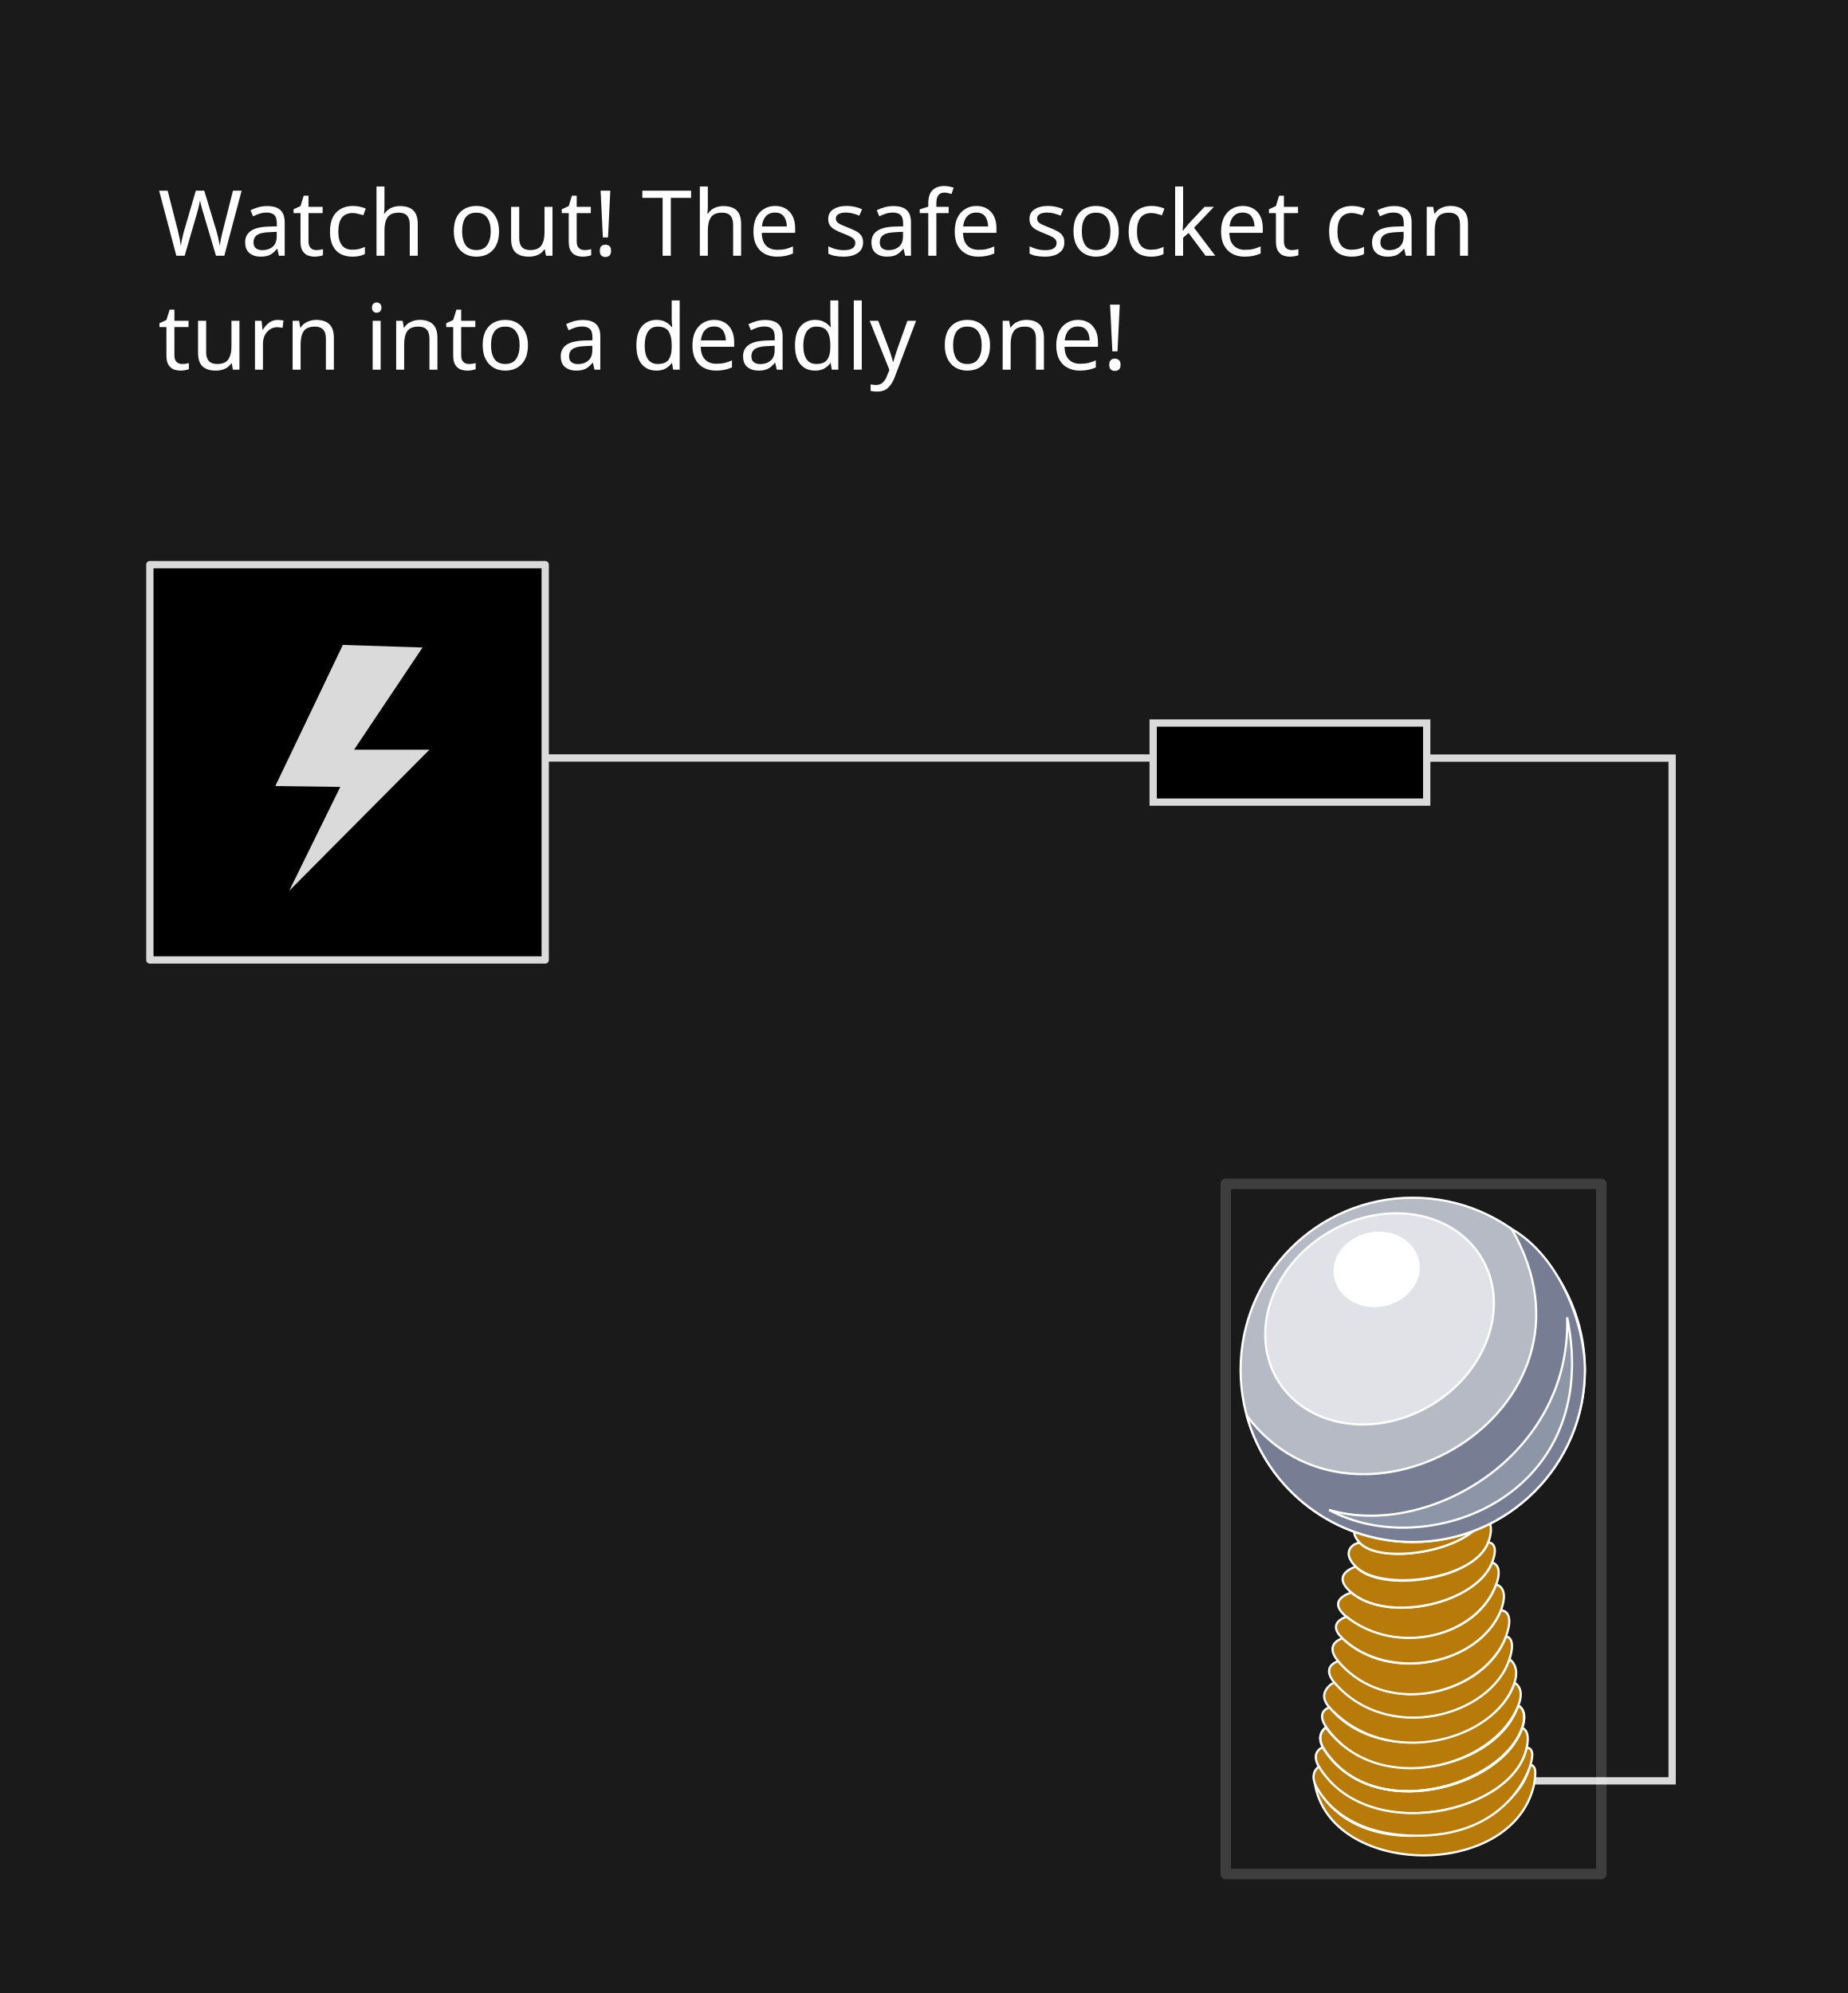
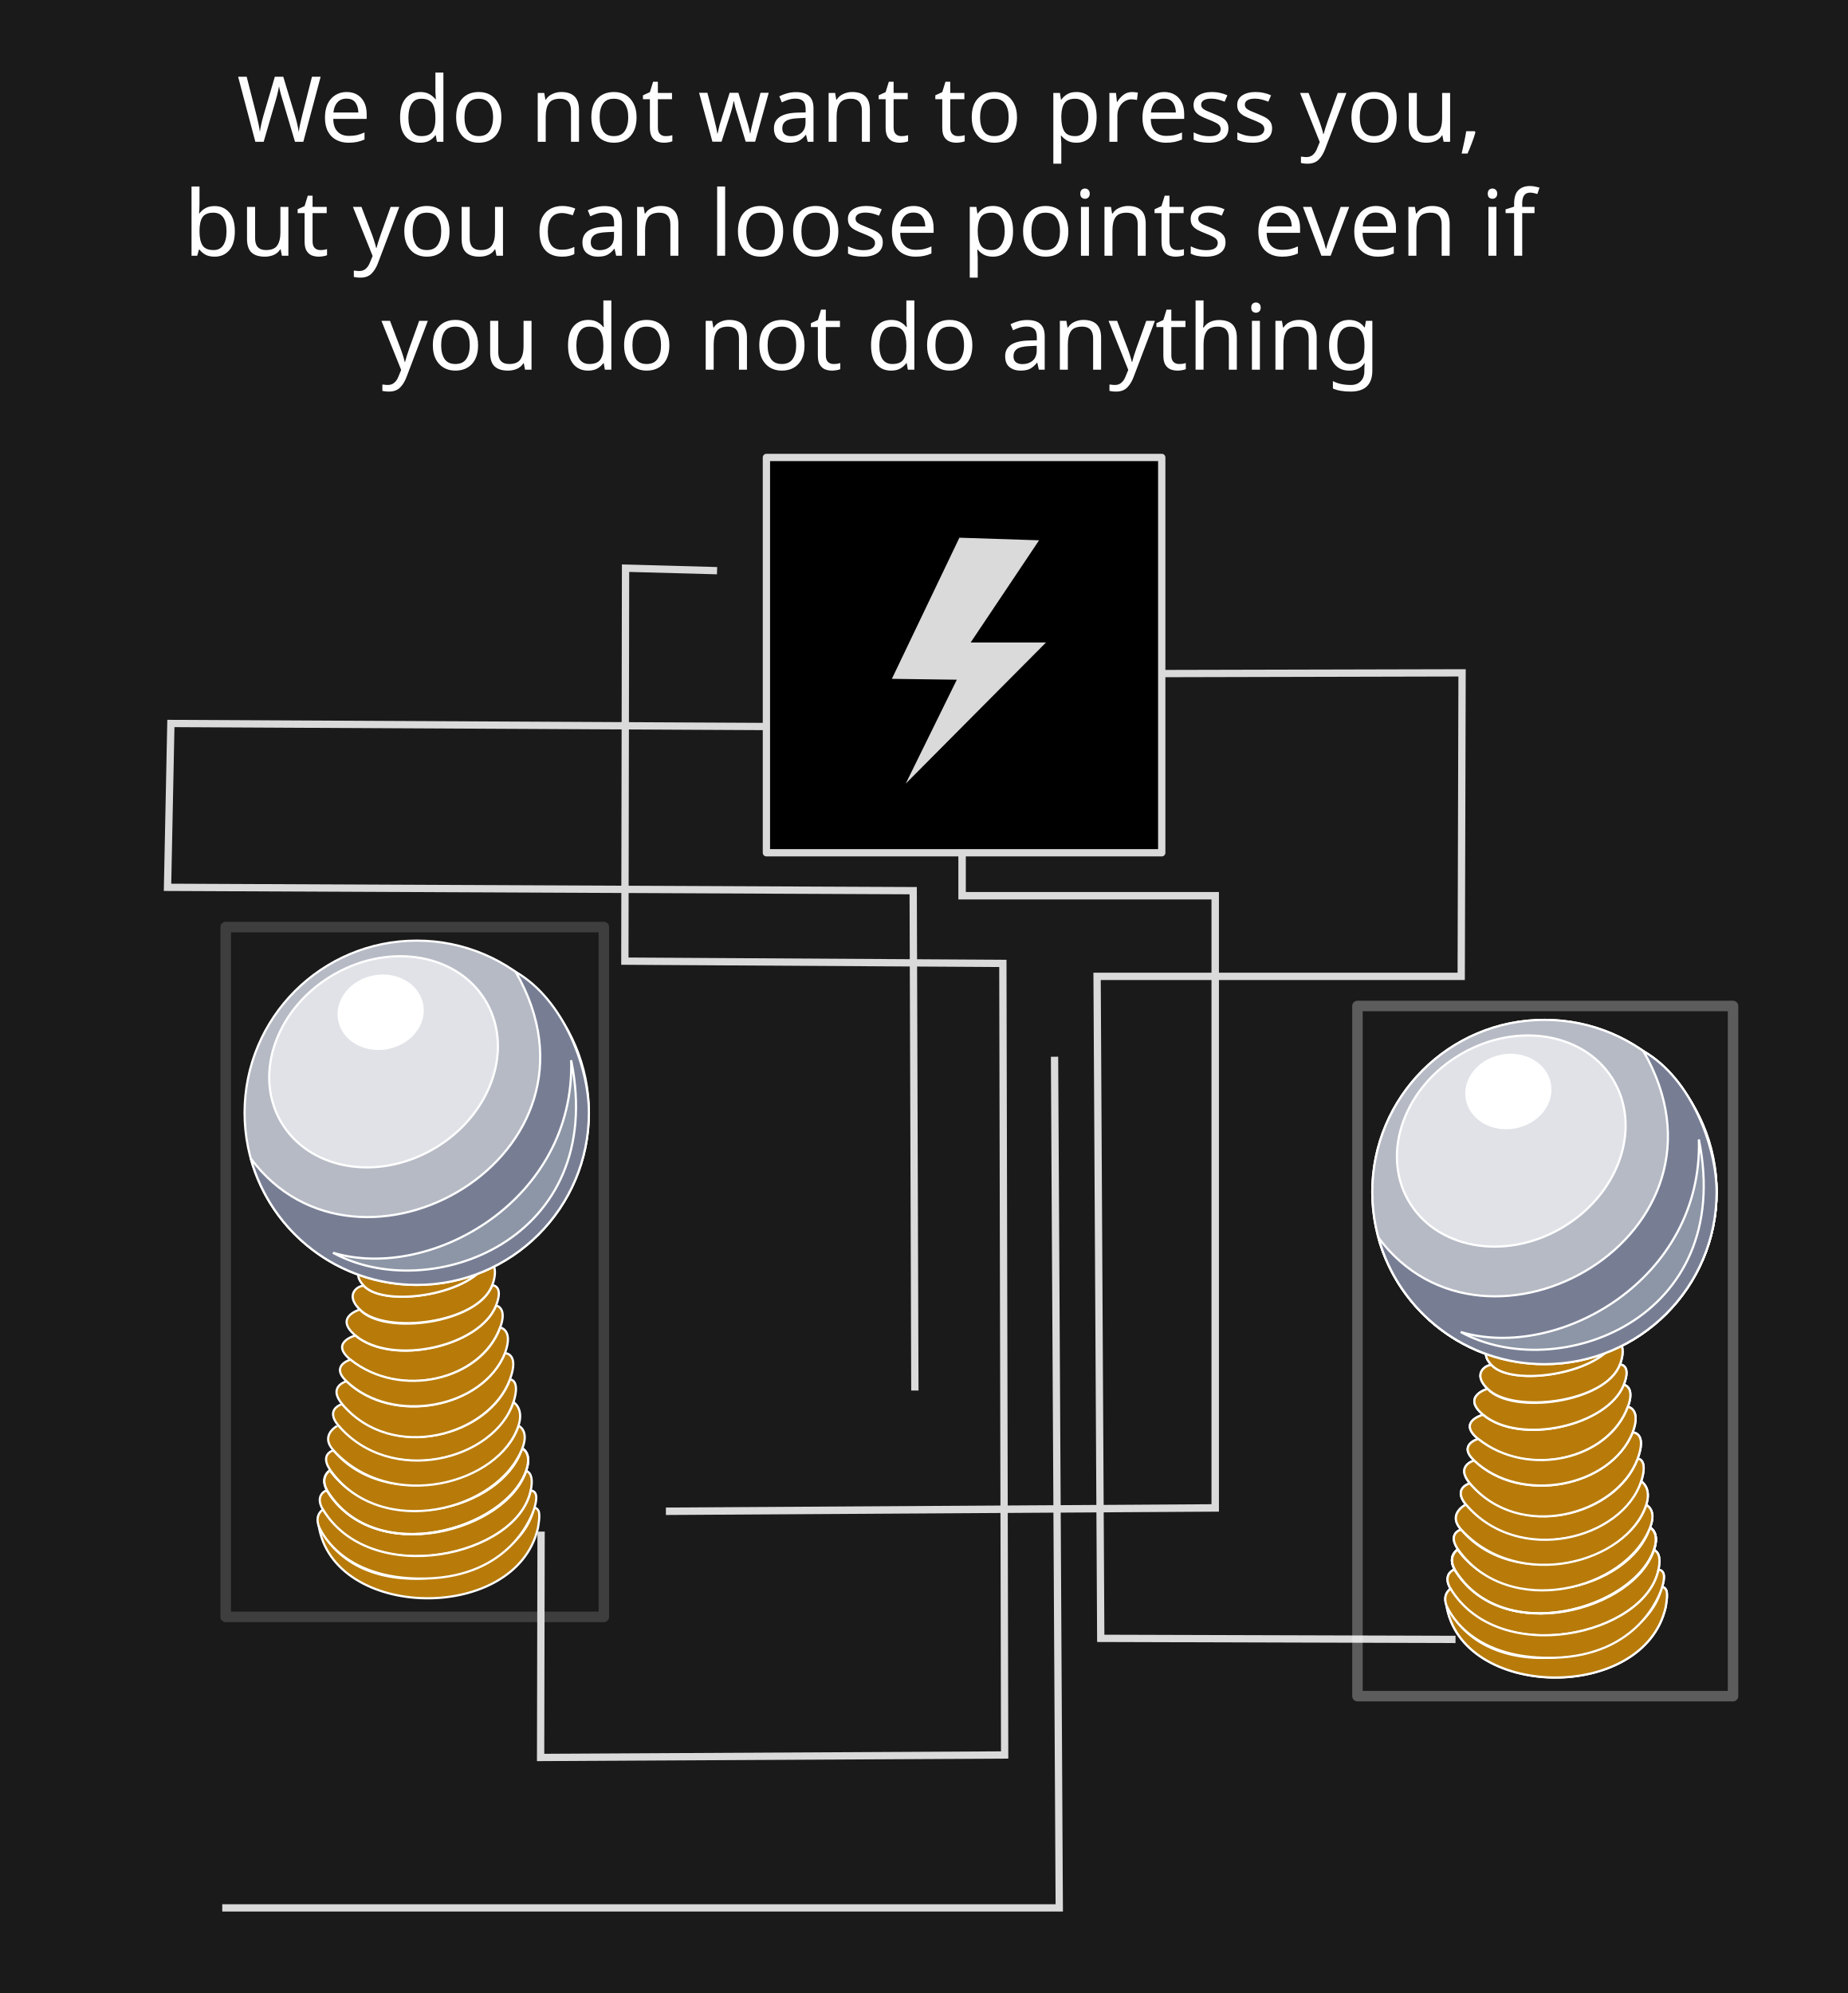
<svg xmlns="http://www.w3.org/2000/svg" width="253.385" height="273.296" viewBox="0 0 253.385 273.296" id="svg2" version="1.1">
  <defs id="defs4">
    <pattern y="0" x="0" height="6" width="6" patternUnits="userSpaceOnUse" id="EMFhbasepattern" />
  </defs>
  <g id="background">
    <rect style="color:#000000;clip-rule:nonzero;display:inline;overflow:visible;visibility:visible;opacity:1;isolation:auto;mix-blend-mode:normal;color-interpolation:sRGB;color-interpolation-filters:linearRGB;solid-color:#000000;solid-opacity:1;fill:#1a1a1a;fill-opacity:1;fill-rule:nonzero;stroke:none;stroke-width:1.459px;stroke-linecap:butt;stroke-linejoin:miter;stroke-miterlimit:4;stroke-dasharray:none;stroke-dashoffset:0;stroke-opacity:1;color-rendering:auto;image-rendering:auto;shape-rendering:auto;text-rendering:auto;enable-background:accumulate" id="rect4145" width="253.764" height="273.719" x="-0.009" y="-0.078" />
  </g>
-   <g id="powerlines" powerlines="" transform="translate(0,2)">
-     <path style="fill:none;fill-rule:evenodd;stroke:#dadada;stroke-width:1;stroke-linecap:butt;stroke-linejoin:miter;stroke-miterlimit:4;stroke-dasharray:none;stroke-opacity:1" d="M 191.101,101.958 L 229.285,101.958 L 229.285,242.205 L 206.312,242.205" id="path3380-1" />
-     <path style="fill:none;fill-rule:evenodd;stroke:#dadada;stroke-width:1px;stroke-linecap:butt;stroke-linejoin:miter;stroke-opacity:1" d="M 70.1,101.94 L 161.069,101.94" id="path4193" />
+   <g id="powerlines" powerlines="" transform="translate(0,2)" style="display:inline">
+     <path id="path4318" d="m 131.924,104.549 0,16.279 34.707,0 0,83.95 -75.323,0.459" style="fill:none;fill-rule:evenodd;stroke:#dadada;stroke-width:1.022px;stroke-linecap:butt;stroke-linejoin:miter;stroke-opacity:1" />
+     <path style="fill:none;fill-rule:evenodd;stroke:#dadada;stroke-width:1px;stroke-linecap:butt;stroke-linejoin:miter;stroke-opacity:1" d="m 125.447,188.682 -0.229,-68.546 -102.246,-0.459 0.459,-22.467 89.408,0.459" id="path4274" />
+     <path style="fill:none;fill-rule:evenodd;stroke:#dadada;stroke-width:1px;stroke-linecap:butt;stroke-linejoin:miter;stroke-opacity:1" d="m 30.476,259.625 114.771,0 -0.648,-116.716" id="path4276" />
+     <path style="fill:none;fill-rule:evenodd;stroke:#dadada;stroke-width:1px;stroke-linecap:butt;stroke-linejoin:miter;stroke-opacity:1" d="m 199.582,222.81 -48.645,-0.146 -0.503,-90.779 49.929,0 0.119,-41.618 -50.047,0.119" id="path4278" />
  </g>
  <g transform="translate(114.5869,48.403)" id="generators">
-     <rect style="opacity:1;fill:#000000;fill-opacity:1;stroke:#dadada;stroke-width:1;stroke-linejoin:round;stroke-miterlimit:4;stroke-dasharray:none;stroke-dashoffset:0;stroke-opacity:1" id="rect4188" width="54.208" height="54.208" x="-94.037" y="29.026" />
+     <rect y="14.326" x="-9.495" height="54.208" width="54.208" id="rect4209" style="opacity:1;fill:#000000;fill-opacity:1;stroke:#dadada;stroke-width:1;stroke-linejoin:round;stroke-miterlimit:4;stroke-dasharray:none;stroke-dashoffset:0;stroke-opacity:1" />
  </g>
-   <g transform="translate(-85.73159,24.27616)" id="switches">
-     <path id="path4148-3" d="M 281.365,74.871 L 281.365,85.719 C 243.857,85.719 281.365,85.719 243.857,85.719 L 243.857,74.871 Z" style="fill:#000000;fill-opacity:1;fill-rule:evenodd;stroke:#dadada;stroke-width:1;stroke-linecap:butt;stroke-linejoin:miter;stroke-miterlimit:4;stroke-dasharray:none;stroke-opacity:1" />
-   </g>
-   <g id="decorations">
-     <g id="g4222" transform="matrix(0.4539065,0,0,0.4539065,70.6501,101.7164)" style="stroke:#ffffff;stroke-width:0.661;stroke-miterlimit:4;stroke-dasharray:none;stroke-opacity:1">
-       <path style="fill:#b87b0a;fill-opacity:1;fill-rule:evenodd;stroke:#ffffff;stroke-width:0.661;stroke-linecap:butt;stroke-linejoin:miter;stroke-miterlimit:4;stroke-dasharray:none;stroke-opacity:1" d="M 241.495,314.36 C 254.132,341.538 302.032,330.68 306.498,309.238 C 306.498,309.238 307.175,308.73 307.874,309.936 C 308.593,311.164 307.704,315.355 307.704,315.355 C 300.931,344.078 245.813,343.147 241.495,314.36 Z" id="path4160" />
-       <path style="fill:#b87b0a;fill-opacity:1;fill-rule:evenodd;stroke:#ffffff;stroke-width:0.661;stroke-linecap:butt;stroke-linejoin:miter;stroke-miterlimit:4;stroke-dasharray:none;stroke-opacity:1" d="M 305.566,303.904 C 306.18,300.877 305.969,298.634 304.169,297.893 C 298.56,315.948 258.407,327.356 243.929,303.777 C 241.771,304.73 241.114,306.825 242.765,309.619 C 257.116,333.791 301.566,323.546 305.566,303.904 Z" id="path4162" />
-       <path style="fill:#b87b0a;fill-opacity:1;fill-rule:evenodd;stroke:#ffffff;stroke-width:0.661;stroke-miterlimit:4;stroke-dasharray:none;stroke-opacity:1" d="M 243.993,303.819 C 258.407,327.356 297.989,315.757 304.212,297.829 C 306.074,292.432 302.963,291.119 302.963,291.119 C 296.846,310 260.355,318.742 244.903,297.766 C 244.903,297.766 241.771,299.734 243.972,303.714 Z" id="path4164" />
-       <path style="fill:none;stroke:#ffffff;stroke-width:0.661;stroke-linecap:butt;stroke-linejoin:miter;stroke-miterlimit:4;stroke-dasharray:none;stroke-opacity:1" d="M 243.993,303.819 C 258.407,327.356 297.989,315.757 304.212,297.829 C 306.074,292.432 302.963,291.119 302.963,291.119 C 296.846,310 260.355,318.742 244.903,297.766 C 244.903,297.766 241.771,299.734 243.972,303.714" id="path4166-9" />
-       <path style="fill:#b87b0a;fill-opacity:1;fill-rule:evenodd;stroke:#ffffff;stroke-width:0.661;stroke-linecap:butt;stroke-linejoin:miter;stroke-miterlimit:4;stroke-dasharray:none;stroke-opacity:1" d="M 253.92,249.21 C 261.604,256.872 289.691,253.422 293.946,241.865 C 296.338,235.346 292.655,234.16 292.655,234.16 C 288.612,244.532 261.752,248.765 255.254,242.14 C 254.534,241.505 248.713,244.003 253.92,249.21 Z" id="path4168" />
-       <path style="fill:#b87b0a;fill-opacity:1;fill-rule:evenodd;stroke:#ffffff;stroke-width:0.661;stroke-linecap:butt;stroke-linejoin:miter;stroke-miterlimit:4;stroke-dasharray:none;stroke-opacity:1" d="M 245.983,291.733 C 261.709,310.529 296.401,301.745 301.862,284.283 C 301.862,284.283 305.143,285.658 303.069,291.035 C 295.66,310.211 260.376,318.911 245.199,297.977 C 241.495,292.855 245.983,291.733 245.983,291.733 Z" id="path4170" />
-       <path style="fill:#b87b0a;fill-opacity:1;fill-rule:evenodd;stroke:#ffffff;stroke-width:0.661;stroke-linecap:butt;stroke-linejoin:miter;stroke-miterlimit:4;stroke-dasharray:none;stroke-opacity:1" d="M 247.358,284.134 C 262.831,303.1 294.877,294.697 300.359,277.171 C 302.54,270.249 299.28,270.313 299.28,270.313 C 293.142,287.331 263.911,295.48 248.607,277.763 C 248.607,277.763 243.337,279.181 247.358,284.134 Z" id="path4172" />
-       <path style="fill:#b87b0a;fill-opacity:1;fill-rule:evenodd;stroke:#ffffff;stroke-width:0.661;stroke-linecap:butt;stroke-linejoin:miter;stroke-miterlimit:4;stroke-dasharray:none;stroke-opacity:1" d="M 251.105,264.344 C 266.091,276.514 290.475,270.482 296.338,254.628 C 298.603,248.469 295.089,247.982 295.089,247.982 C 290.242,260.301 263.784,266.461 252.608,257.041 C 252.608,257.041 244.67,259.116 251.105,264.344 Z" id="path4174" />
-       <path style="fill:#b87b0a;fill-opacity:1;fill-rule:evenodd;stroke:#ffffff;stroke-width:0.661;stroke-linecap:butt;stroke-linejoin:miter;stroke-miterlimit:4;stroke-dasharray:none;stroke-opacity:1" d="M 292.655,234.16 C 288.612,244.532 261.731,248.786 255.254,242.14 C 250.597,237.378 256.418,235.832 256.418,235.832 C 263.149,245.146 287.321,240.849 292.655,234.16 Z" id="path4176" />
-       <path style="fill:#b87b0a;fill-opacity:1;fill-rule:evenodd;stroke:#ffffff;stroke-width:0.661;stroke-linecap:butt;stroke-linejoin:miter;stroke-miterlimit:4;stroke-dasharray:none;stroke-opacity:1" d="M 242.765,309.598 C 257.413,333.622 301.524,323.631 305.566,303.883 C 308.149,304.052 307.069,307.756 306.709,309.048 C 306.032,311.418 299.555,329.896 273.774,330.468 C 247.676,331.039 241.644,314.847 241.495,314.572 C 240.712,312.243 241.368,310.698 242.765,309.598 Z" id="path4178" />
-       <path style="fill:#b87b0a;fill-opacity:1;fill-rule:evenodd;stroke:#ffffff;stroke-width:0.661;stroke-linecap:butt;stroke-linejoin:miter;stroke-miterlimit:4;stroke-dasharray:none;stroke-opacity:1" d="M 301.862,284.283 C 303.598,279.054 300.359,277.171 300.359,277.171 C 294.623,294.612 263.445,302.909 247.38,284.156 C 247.401,284.198 241.644,286.992 245.983,291.733 C 263.403,310.804 296.084,301.766 301.862,284.283 Z" id="path4180" />
-       <path style="fill:#b87b0a;fill-opacity:1;fill-rule:evenodd;stroke:#ffffff;stroke-width:0.661;stroke-linecap:butt;stroke-linejoin:miter;stroke-miterlimit:4;stroke-dasharray:none;stroke-opacity:1" d="M 248.607,277.763 C 263.699,295.67 292.972,287.267 299.28,270.313 C 302.243,262.312 297.777,262.375 297.777,262.375 C 291.088,278.927 263.911,284.346 249.898,270.863 C 249.898,270.863 244.099,272.429 248.607,277.763 Z" id="path4182" />
-       <path style="fill:#b87b0a;fill-opacity:1;fill-rule:evenodd;stroke:#ffffff;stroke-width:0.661;stroke-linecap:butt;stroke-linejoin:miter;stroke-miterlimit:4;stroke-dasharray:none;stroke-opacity:1" d="M 251.105,264.344 C 266.218,276.345 290.58,270.525 296.338,254.628 C 296.338,254.628 300.444,255.221 297.777,262.375 C 291.088,278.927 264.017,284.24 249.898,270.863 C 244.861,266.101 251.105,264.344 251.105,264.344 Z" id="path4184" />
-       <path style="fill:#b87b0a;fill-opacity:1;fill-rule:evenodd;stroke:#ffffff;stroke-width:0.661;stroke-linecap:butt;stroke-linejoin:miter;stroke-miterlimit:4;stroke-dasharray:none;stroke-opacity:1" d="M 252.608,257.041 C 263.868,266.376 290.221,260.301 295.089,247.982 C 297.523,241.823 293.946,241.865 293.946,241.865 C 289.713,253.422 261.265,257.211 253.92,249.21 C 253.92,249.21 245.94,251.496 252.608,257.041 Z" id="path4186" />
-       <path style="fill:#b6bac5;fill-opacity:1;fill-rule:nonzero;stroke:#ffffff;stroke-width:0.661;stroke-linecap:butt;stroke-linejoin:miter;stroke-miterlimit:4;stroke-dasharray:none;stroke-opacity:1" d="M 323.134,189.753 C 323.134,218.476 299.851,241.759 271.129,241.759 C 242.406,241.759 219.122,218.476 219.122,189.753 C 219.122,161.03 242.406,137.747 271.129,137.747 C 299.851,137.747 323.134,161.03 323.134,189.753 Z" id="path4188" />
-       <path style="fill:#e0e2e7;fill-opacity:1;fill-rule:nonzero;stroke:#ffffff;stroke-width:0.661;stroke-linecap:butt;stroke-linejoin:miter;stroke-miterlimit:4;stroke-dasharray:none;stroke-opacity:1" d="M 275.997,200.802 C 258.788,210.644 238.172,206.792 229.938,192.187 C 221.726,177.582 229.007,157.749 246.215,147.907 C 263.424,138.064 284.04,141.917 292.274,156.522 C 300.486,171.126 293.205,190.96 275.997,200.802 Z" id="path4190" />
-       <path style="fill:#ffffff;fill-opacity:1;fill-rule:nonzero;stroke:#ffffff;stroke-width:0.661;stroke-linecap:butt;stroke-linejoin:miter;stroke-miterlimit:4;stroke-dasharray:none;stroke-opacity:1" d="M 262.239,170.216 C 255.338,171.507 248.819,167.719 247.697,161.729 C 246.575,155.76 251.295,149.854 258.217,148.563 C 265.117,147.272 271.637,151.082 272.758,157.051 C 273.88,163.041 269.16,168.925 262.239,170.216 Z" id="path4192" />
-       <path style="fill:#777e94;fill-opacity:1;fill-rule:evenodd;stroke:#ffffff;stroke-width:0.661;stroke-linecap:butt;stroke-linejoin:miter;stroke-miterlimit:4;stroke-dasharray:none;stroke-opacity:1" d="M 301.037,147.208 C 332.871,202.58 253.603,247.453 220.985,203.553 C 227.187,226.117 247.718,241.759 271.129,241.759 C 299.851,241.759 323.134,218.476 323.134,189.753 C 323.134,176.249 315.663,155.654 301.037,147.208 Z" id="path4194" />
-       <path style="fill:#8d96a6;fill-opacity:1;fill-rule:evenodd;stroke:#ffffff;stroke-width:0.661;stroke-linecap:butt;stroke-linejoin:miter;stroke-miterlimit:4;stroke-dasharray:none;stroke-opacity:1" d="M 317.779,173.878 C 319.049,216.084 275.341,240.849 245.834,232.044 C 274.769,247.982 328.849,228.488 317.779,173.878 Z" id="path4196" />
+   <g transform="translate(-85.73159,24.27616)" id="switches" />
+   <g id="decorations" style="display:inline">
+     <path style="fill:#dadada;fill-opacity:1;fill-rule:evenodd;stroke:none;stroke-width:1;stroke-linecap:butt;stroke-linejoin:miter;stroke-miterlimit:4;stroke-dasharray:none;stroke-opacity:1" d="m 131.555,73.734 10.925,0.356 -9.381,14.012 10.331,0 -19.237,19.356 7.006,-14.25 -8.906,-0.119 z" id="path4159" />
+     <g transform="matrix(0.4539065,0,0,0.4539065,-65.92331,66.46131)" id="g4243" style="stroke:#ffffff;stroke-width:0.661;stroke-miterlimit:4;stroke-dasharray:none;stroke-opacity:1">
+       <path id="path4245" d="m 241.495,314.36 c 12.636,27.178 60.536,16.32 65.002,-5.122 0,0 0.677,-0.508 1.376,0.699 0.72,1.228 -0.169,5.419 -0.169,5.419 -6.773,28.723 -61.891,27.792 -66.209,-0.995 z" style="fill:#b87b0a;fill-opacity:1;fill-rule:evenodd;stroke:#ffffff;stroke-width:0.661;stroke-linecap:butt;stroke-linejoin:miter;stroke-miterlimit:4;stroke-dasharray:none;stroke-opacity:1" />
+       <path id="path4247" d="m 305.566,303.904 c 0.614,-3.027 0.402,-5.271 -1.397,-6.011 -5.609,18.055 -45.762,29.464 -60.24,5.884 -2.159,0.953 -2.815,3.048 -1.164,5.842 14.351,24.172 58.801,13.928 62.801,-5.715 z" style="fill:#b87b0a;fill-opacity:1;fill-rule:evenodd;stroke:#ffffff;stroke-width:0.661;stroke-linecap:butt;stroke-linejoin:miter;stroke-miterlimit:4;stroke-dasharray:none;stroke-opacity:1" />
+       <path id="path4249" d="m 243.993,303.819 c 14.414,23.537 53.996,11.938 60.219,-5.99 1.863,-5.397 -1.249,-6.71 -1.249,-6.71 -6.117,18.88 -42.608,27.622 -58.06,6.646 0,0 -3.133,1.968 -0.931,5.948 z" style="fill:#b87b0a;fill-opacity:1;fill-rule:evenodd;stroke:#ffffff;stroke-width:0.661;stroke-miterlimit:4;stroke-dasharray:none;stroke-opacity:1" />
+       <path id="path4251" d="m 243.993,303.819 c 14.414,23.537 53.996,11.938 60.219,-5.99 1.863,-5.397 -1.249,-6.71 -1.249,-6.71 -6.117,18.88 -42.608,27.622 -58.06,6.646 0,0 -3.133,1.968 -0.931,5.948" style="fill:none;stroke:#ffffff;stroke-width:0.661;stroke-linecap:butt;stroke-linejoin:miter;stroke-miterlimit:4;stroke-dasharray:none;stroke-opacity:1" />
+       <path id="path4253" d="m 253.92,249.21 c 7.684,7.662 35.771,4.212 40.026,-7.345 2.392,-6.519 -1.291,-7.705 -1.291,-7.705 -4.043,10.372 -30.903,14.605 -37.401,7.98 -0.72,-0.635 -6.54,1.863 -1.333,7.07 z" style="fill:#b87b0a;fill-opacity:1;fill-rule:evenodd;stroke:#ffffff;stroke-width:0.661;stroke-linecap:butt;stroke-linejoin:miter;stroke-miterlimit:4;stroke-dasharray:none;stroke-opacity:1" />
+       <path id="path4255" d="m 245.983,291.733 c 15.727,18.796 50.419,10.012 55.88,-7.451 0,0 3.281,1.376 1.206,6.752 -7.408,19.177 -42.693,27.876 -57.869,6.943 -3.704,-5.122 0.783,-6.244 0.783,-6.244 z" style="fill:#b87b0a;fill-opacity:1;fill-rule:evenodd;stroke:#ffffff;stroke-width:0.661;stroke-linecap:butt;stroke-linejoin:miter;stroke-miterlimit:4;stroke-dasharray:none;stroke-opacity:1" />
+       <path id="path4257" d="m 247.358,284.134 c 15.473,18.965 47.519,10.562 53.001,-6.964 2.18,-6.921 -1.079,-6.858 -1.079,-6.858 -6.138,17.018 -35.369,25.167 -50.673,7.45 0,0 -5.27,1.418 -1.249,6.371 z" style="fill:#b87b0a;fill-opacity:1;fill-rule:evenodd;stroke:#ffffff;stroke-width:0.661;stroke-linecap:butt;stroke-linejoin:miter;stroke-miterlimit:4;stroke-dasharray:none;stroke-opacity:1" />
+       <path id="path4259" d="m 251.105,264.344 c 14.986,12.171 39.37,6.138 45.233,-9.716 2.265,-6.16 -1.249,-6.646 -1.249,-6.646 -4.847,12.319 -31.305,18.479 -42.481,9.059 0,0 -7.937,2.074 -1.503,7.303 z" style="fill:#b87b0a;fill-opacity:1;fill-rule:evenodd;stroke:#ffffff;stroke-width:0.661;stroke-linecap:butt;stroke-linejoin:miter;stroke-miterlimit:4;stroke-dasharray:none;stroke-opacity:1" />
+       <path id="path4261" d="m 292.655,234.16 c -4.043,10.372 -30.924,14.626 -37.401,7.98 -4.657,-4.763 1.164,-6.308 1.164,-6.308 6.731,9.313 30.903,5.016 36.237,-1.672 z" style="fill:#b87b0a;fill-opacity:1;fill-rule:evenodd;stroke:#ffffff;stroke-width:0.661;stroke-linecap:butt;stroke-linejoin:miter;stroke-miterlimit:4;stroke-dasharray:none;stroke-opacity:1" />
+       <path id="path4263" d="m 242.765,309.598 c 14.647,24.024 58.758,14.034 62.801,-5.715 2.582,0.169 1.503,3.873 1.143,5.165 -0.677,2.37 -7.154,20.849 -32.935,21.42 -26.099,0.572 -32.131,-15.621 -32.279,-15.896 -0.783,-2.328 -0.127,-3.873 1.27,-4.974 z" style="fill:#b87b0a;fill-opacity:1;fill-rule:evenodd;stroke:#ffffff;stroke-width:0.661;stroke-linecap:butt;stroke-linejoin:miter;stroke-miterlimit:4;stroke-dasharray:none;stroke-opacity:1" />
+       <path id="path4265" d="m 301.862,284.283 c 1.736,-5.228 -1.503,-7.112 -1.503,-7.112 -5.736,17.441 -36.914,25.739 -52.98,6.985 0.021,0.042 -5.736,2.836 -1.397,7.578 17.42,19.071 50.101,10.033 55.88,-7.451 z" style="fill:#b87b0a;fill-opacity:1;fill-rule:evenodd;stroke:#ffffff;stroke-width:0.661;stroke-linecap:butt;stroke-linejoin:miter;stroke-miterlimit:4;stroke-dasharray:none;stroke-opacity:1" />
+       <path id="path4267" d="m 248.607,277.763 c 15.092,17.907 44.365,9.504 50.673,-7.45 2.963,-8.001 -1.503,-7.938 -1.503,-7.938 -6.689,16.552 -33.866,21.971 -47.879,8.488 0,0 -5.8,1.566 -1.291,6.9 z" style="fill:#b87b0a;fill-opacity:1;fill-rule:evenodd;stroke:#ffffff;stroke-width:0.661;stroke-linecap:butt;stroke-linejoin:miter;stroke-miterlimit:4;stroke-dasharray:none;stroke-opacity:1" />
+       <path id="path4269" d="m 251.105,264.344 c 15.113,12.001 39.476,6.181 45.233,-9.716 0,0 4.106,0.593 1.439,7.747 -6.689,16.552 -33.761,21.865 -47.879,8.488 -5.038,-4.763 1.206,-6.519 1.206,-6.519 z" style="fill:#b87b0a;fill-opacity:1;fill-rule:evenodd;stroke:#ffffff;stroke-width:0.661;stroke-linecap:butt;stroke-linejoin:miter;stroke-miterlimit:4;stroke-dasharray:none;stroke-opacity:1" />
+       <path id="path4271" d="m 252.608,257.041 c 11.261,9.335 37.613,3.26 42.481,-9.059 2.434,-6.16 -1.143,-6.117 -1.143,-6.117 -4.233,11.557 -32.681,15.346 -40.026,7.345 0,0 -7.98,2.286 -1.312,7.832 z" style="fill:#b87b0a;fill-opacity:1;fill-rule:evenodd;stroke:#ffffff;stroke-width:0.661;stroke-linecap:butt;stroke-linejoin:miter;stroke-miterlimit:4;stroke-dasharray:none;stroke-opacity:1" />
+       <path id="path4273" d="m 323.134,189.753 c 0,28.723 -23.283,52.006 -52.006,52.006 -28.723,0 -52.006,-23.283 -52.006,-52.006 0,-28.723 23.283,-52.006 52.006,-52.006 28.723,0 52.006,23.283 52.006,52.006 z" style="fill:#b6bac5;fill-opacity:1;fill-rule:nonzero;stroke:#ffffff;stroke-width:0.661;stroke-linecap:butt;stroke-linejoin:miter;stroke-miterlimit:4;stroke-dasharray:none;stroke-opacity:1" />
+       <path id="path4275" d="m 275.997,200.802 c -17.209,9.842 -37.825,5.99 -46.058,-8.615 -8.213,-14.605 -0.931,-34.438 16.277,-44.28 17.208,-9.842 37.824,-5.99 46.058,8.615 8.213,14.605 0.931,34.438 -16.277,44.28 z" style="fill:#e0e2e7;fill-opacity:1;fill-rule:nonzero;stroke:#ffffff;stroke-width:0.661;stroke-linecap:butt;stroke-linejoin:miter;stroke-miterlimit:4;stroke-dasharray:none;stroke-opacity:1" />
+       <path id="path4277" d="m 262.239,170.216 c -6.9,1.291 -13.42,-2.498 -14.541,-8.488 -1.122,-5.969 3.598,-11.874 10.52,-13.166 6.9,-1.291 13.42,2.519 14.541,8.488 1.122,5.99 -3.598,11.874 -10.52,13.166 z" style="fill:#ffffff;fill-opacity:1;fill-rule:nonzero;stroke:#ffffff;stroke-width:0.661;stroke-linecap:butt;stroke-linejoin:miter;stroke-miterlimit:4;stroke-dasharray:none;stroke-opacity:1" />
+       <path id="path4279" d="m 301.037,147.208 c 31.834,55.372 -47.434,100.245 -80.052,56.345 6.202,22.564 26.733,38.206 50.144,38.206 28.723,0 52.006,-23.283 52.006,-52.006 0,-13.504 -7.472,-34.099 -22.098,-42.545 z" style="fill:#777e94;fill-opacity:1;fill-rule:evenodd;stroke:#ffffff;stroke-width:0.661;stroke-linecap:butt;stroke-linejoin:miter;stroke-miterlimit:4;stroke-dasharray:none;stroke-opacity:1" />
+       <path id="path4281" d="m 317.779,173.878 c 1.27,42.206 -42.439,66.971 -71.945,58.166 28.935,15.938 83.015,-3.556 71.945,-58.166 z" style="fill:#8d96a6;fill-opacity:1;fill-rule:evenodd;stroke:#ffffff;stroke-width:0.661;stroke-linecap:butt;stroke-linejoin:miter;stroke-miterlimit:4;stroke-dasharray:none;stroke-opacity:1" />
    </g>
-     <path id="path4191" d="M 47.013,88.435 L 57.938,88.791 L 48.557,102.803 L 58.888,102.803 L 39.651,122.159 L 46.657,107.91 L 37.751,107.791 Z" style="fill:#dadada;fill-opacity:1;fill-rule:evenodd;stroke:none;stroke-width:1;stroke-linecap:butt;stroke-linejoin:miter;stroke-miterlimit:4;stroke-dasharray:none;stroke-opacity:1" />
-     <text xml:space="preserve" style="font-style:normal;font-weight:normal;font-size:12.5px;line-height:125%;font-family:sans-serif;letter-spacing:0px;word-spacing:0px;display:inline;fill:#000000;fill-opacity:1;stroke:none;stroke-width:1px;stroke-linecap:butt;stroke-linejoin:miter;stroke-opacity:1" x="21.664" y="35.071" id="text3407">
-       <tspan x="21.664" y="35.071" style="font-size:12.5px;fill:#ffffff" id="tspan3403">Watch out! The safe socket can</tspan>
-       <tspan x="21.664" y="50.696" style="font-size:12.5px;fill:#ffffff" id="tspan3433">turn into a deadly one!</tspan>
-     </text>
+     <g id="g4233" transform="matrix(0.4539065,0,0,0.4539065,88.70979,77.32767)" style="stroke:#ffffff;stroke-width:0.661;stroke-miterlimit:4;stroke-dasharray:none;stroke-opacity:1">
+       <path style="fill:#b87b0a;fill-opacity:1;fill-rule:evenodd;stroke:#ffffff;stroke-width:0.661;stroke-linecap:butt;stroke-linejoin:miter;stroke-miterlimit:4;stroke-dasharray:none;stroke-opacity:1" d="m 241.495,314.36 c 12.636,27.178 60.536,16.32 65.002,-5.122 0,0 0.677,-0.508 1.376,0.699 0.72,1.228 -0.169,5.419 -0.169,5.419 -6.773,28.723 -61.891,27.792 -66.209,-0.995 z" id="path4235" />
+       <path style="fill:#b87b0a;fill-opacity:1;fill-rule:evenodd;stroke:#ffffff;stroke-width:0.661;stroke-linecap:butt;stroke-linejoin:miter;stroke-miterlimit:4;stroke-dasharray:none;stroke-opacity:1" d="m 305.566,303.904 c 0.614,-3.027 0.402,-5.271 -1.397,-6.011 -5.609,18.055 -45.762,29.464 -60.24,5.884 -2.159,0.953 -2.815,3.048 -1.164,5.842 14.351,24.172 58.801,13.928 62.801,-5.715 z" id="path4237" />
+       <path style="fill:#b87b0a;fill-opacity:1;fill-rule:evenodd;stroke:#ffffff;stroke-width:0.661;stroke-miterlimit:4;stroke-dasharray:none;stroke-opacity:1" d="m 243.993,303.819 c 14.414,23.537 53.996,11.938 60.219,-5.99 1.863,-5.397 -1.249,-6.71 -1.249,-6.71 -6.117,18.88 -42.608,27.622 -58.06,6.646 0,0 -3.133,1.968 -0.931,5.948 z" id="path4239" />
+       <path style="fill:none;stroke:#ffffff;stroke-width:0.661;stroke-linecap:butt;stroke-linejoin:miter;stroke-miterlimit:4;stroke-dasharray:none;stroke-opacity:1" d="m 243.993,303.819 c 14.414,23.537 53.996,11.938 60.219,-5.99 1.863,-5.397 -1.249,-6.71 -1.249,-6.71 -6.117,18.88 -42.608,27.622 -58.06,6.646 0,0 -3.133,1.968 -0.931,5.948" id="path4241" />
+       <path style="fill:#b87b0a;fill-opacity:1;fill-rule:evenodd;stroke:#ffffff;stroke-width:0.661;stroke-linecap:butt;stroke-linejoin:miter;stroke-miterlimit:4;stroke-dasharray:none;stroke-opacity:1" d="m 253.92,249.21 c 7.684,7.662 35.771,4.212 40.026,-7.345 2.392,-6.519 -1.291,-7.705 -1.291,-7.705 -4.043,10.372 -30.903,14.605 -37.401,7.98 -0.72,-0.635 -6.54,1.863 -1.333,7.07 z" id="path4243" />
+       <path style="fill:#b87b0a;fill-opacity:1;fill-rule:evenodd;stroke:#ffffff;stroke-width:0.661;stroke-linecap:butt;stroke-linejoin:miter;stroke-miterlimit:4;stroke-dasharray:none;stroke-opacity:1" d="m 245.983,291.733 c 15.727,18.796 50.419,10.012 55.88,-7.451 0,0 3.281,1.376 1.206,6.752 -7.408,19.177 -42.693,27.876 -57.869,6.943 -3.704,-5.122 0.783,-6.244 0.783,-6.244 z" id="path4246" />
+       <path style="fill:#b87b0a;fill-opacity:1;fill-rule:evenodd;stroke:#ffffff;stroke-width:0.661;stroke-linecap:butt;stroke-linejoin:miter;stroke-miterlimit:4;stroke-dasharray:none;stroke-opacity:1" d="m 247.358,284.134 c 15.473,18.965 47.519,10.562 53.001,-6.964 2.18,-6.921 -1.079,-6.858 -1.079,-6.858 -6.138,17.018 -35.369,25.167 -50.673,7.45 0,0 -5.27,1.418 -1.249,6.371 z" id="path4248" />
+       <path style="fill:#b87b0a;fill-opacity:1;fill-rule:evenodd;stroke:#ffffff;stroke-width:0.661;stroke-linecap:butt;stroke-linejoin:miter;stroke-miterlimit:4;stroke-dasharray:none;stroke-opacity:1" d="m 251.105,264.344 c 14.986,12.171 39.37,6.138 45.233,-9.716 2.265,-6.16 -1.249,-6.646 -1.249,-6.646 -4.847,12.319 -31.305,18.479 -42.481,9.059 0,0 -7.937,2.074 -1.503,7.303 z" id="path4250" />
+       <path style="fill:#b87b0a;fill-opacity:1;fill-rule:evenodd;stroke:#ffffff;stroke-width:0.661;stroke-linecap:butt;stroke-linejoin:miter;stroke-miterlimit:4;stroke-dasharray:none;stroke-opacity:1" d="m 292.655,234.16 c -4.043,10.372 -30.924,14.626 -37.401,7.98 -4.657,-4.763 1.164,-6.308 1.164,-6.308 6.731,9.313 30.903,5.016 36.237,-1.672 z" id="path4252" />
+       <path style="fill:#b87b0a;fill-opacity:1;fill-rule:evenodd;stroke:#ffffff;stroke-width:0.661;stroke-linecap:butt;stroke-linejoin:miter;stroke-miterlimit:4;stroke-dasharray:none;stroke-opacity:1" d="m 242.765,309.598 c 14.647,24.024 58.758,14.034 62.801,-5.715 2.582,0.169 1.503,3.873 1.143,5.165 -0.677,2.37 -7.154,20.849 -32.935,21.42 -26.099,0.572 -32.131,-15.621 -32.279,-15.896 -0.783,-2.328 -0.127,-3.873 1.27,-4.974 z" id="path4254" />
+       <path style="fill:#b87b0a;fill-opacity:1;fill-rule:evenodd;stroke:#ffffff;stroke-width:0.661;stroke-linecap:butt;stroke-linejoin:miter;stroke-miterlimit:4;stroke-dasharray:none;stroke-opacity:1" d="m 301.862,284.283 c 1.736,-5.228 -1.503,-7.112 -1.503,-7.112 -5.736,17.441 -36.914,25.739 -52.98,6.985 0.021,0.042 -5.736,2.836 -1.397,7.578 17.42,19.071 50.101,10.033 55.88,-7.451 z" id="path4256" />
+       <path style="fill:#b87b0a;fill-opacity:1;fill-rule:evenodd;stroke:#ffffff;stroke-width:0.661;stroke-linecap:butt;stroke-linejoin:miter;stroke-miterlimit:4;stroke-dasharray:none;stroke-opacity:1" d="m 248.607,277.763 c 15.092,17.907 44.365,9.504 50.673,-7.45 2.963,-8.001 -1.503,-7.938 -1.503,-7.938 -6.689,16.552 -33.866,21.971 -47.879,8.488 0,0 -5.8,1.566 -1.291,6.9 z" id="path4258" />
+       <path style="fill:#b87b0a;fill-opacity:1;fill-rule:evenodd;stroke:#ffffff;stroke-width:0.661;stroke-linecap:butt;stroke-linejoin:miter;stroke-miterlimit:4;stroke-dasharray:none;stroke-opacity:1" d="m 251.105,264.344 c 15.113,12.001 39.476,6.181 45.233,-9.716 0,0 4.106,0.593 1.439,7.747 -6.689,16.552 -33.761,21.865 -47.879,8.488 -5.038,-4.763 1.206,-6.519 1.206,-6.519 z" id="path4260" />
+       <path style="fill:#b87b0a;fill-opacity:1;fill-rule:evenodd;stroke:#ffffff;stroke-width:0.661;stroke-linecap:butt;stroke-linejoin:miter;stroke-miterlimit:4;stroke-dasharray:none;stroke-opacity:1" d="m 252.608,257.041 c 11.261,9.335 37.613,3.26 42.481,-9.059 2.434,-6.16 -1.143,-6.117 -1.143,-6.117 -4.233,11.557 -32.681,15.346 -40.026,7.345 0,0 -7.98,2.286 -1.312,7.832 z" id="path4262" />
+       <path style="fill:#b6bac5;fill-opacity:1;fill-rule:nonzero;stroke:#ffffff;stroke-width:0.661;stroke-linecap:butt;stroke-linejoin:miter;stroke-miterlimit:4;stroke-dasharray:none;stroke-opacity:1" d="m 323.134,189.753 c 0,28.723 -23.283,52.006 -52.006,52.006 -28.723,0 -52.006,-23.283 -52.006,-52.006 0,-28.723 23.283,-52.006 52.006,-52.006 28.723,0 52.006,23.283 52.006,52.006 z" id="path4264" />
+       <path style="fill:#e0e2e7;fill-opacity:1;fill-rule:nonzero;stroke:#ffffff;stroke-width:0.661;stroke-linecap:butt;stroke-linejoin:miter;stroke-miterlimit:4;stroke-dasharray:none;stroke-opacity:1" d="m 275.997,200.802 c -17.209,9.842 -37.825,5.99 -46.058,-8.615 -8.213,-14.605 -0.931,-34.438 16.277,-44.28 17.208,-9.842 37.824,-5.99 46.058,8.615 8.213,14.605 0.931,34.438 -16.277,44.28 z" id="path4266" />
+       <path style="fill:#ffffff;fill-opacity:1;fill-rule:nonzero;stroke:#ffffff;stroke-width:0.661;stroke-linecap:butt;stroke-linejoin:miter;stroke-miterlimit:4;stroke-dasharray:none;stroke-opacity:1" d="m 262.239,170.216 c -6.9,1.291 -13.42,-2.498 -14.541,-8.488 -1.122,-5.969 3.598,-11.874 10.52,-13.166 6.9,-1.291 13.42,2.519 14.541,8.488 1.122,5.99 -3.598,11.874 -10.52,13.166 z" id="path4268" />
+       <path style="fill:#777e94;fill-opacity:1;fill-rule:evenodd;stroke:#ffffff;stroke-width:0.661;stroke-linecap:butt;stroke-linejoin:miter;stroke-miterlimit:4;stroke-dasharray:none;stroke-opacity:1" d="m 301.037,147.208 c 31.834,55.372 -47.434,100.245 -80.052,56.345 6.202,22.564 26.733,38.206 50.144,38.206 28.723,0 52.006,-23.283 52.006,-52.006 0,-13.504 -7.472,-34.099 -22.098,-42.545 z" id="path4270" />
+       <path style="fill:#8d96a6;fill-opacity:1;fill-rule:evenodd;stroke:#ffffff;stroke-width:0.661;stroke-linecap:butt;stroke-linejoin:miter;stroke-miterlimit:4;stroke-dasharray:none;stroke-opacity:1" d="m 317.779,173.878 c 1.27,42.206 -42.439,66.971 -71.945,58.166 28.935,15.938 83.015,-3.556 71.945,-58.166 z" id="path4272" />
+     </g>
+     <g style="stroke:#ffffff;stroke-width:0.661;stroke-miterlimit:4;stroke-dasharray:none;stroke-opacity:1" transform="matrix(0.4539065,0,0,0.4539065,88.70979,77.32767)" id="g4280">
+       <path id="path4282" d="m 241.495,314.36 c 12.636,27.178 60.536,16.32 65.002,-5.122 0,0 0.677,-0.508 1.376,0.699 0.72,1.228 -0.169,5.419 -0.169,5.419 -6.773,28.723 -61.891,27.792 -66.209,-0.995 z" style="fill:#b87b0a;fill-opacity:1;fill-rule:evenodd;stroke:#ffffff;stroke-width:0.661;stroke-linecap:butt;stroke-linejoin:miter;stroke-miterlimit:4;stroke-dasharray:none;stroke-opacity:1" />
+       <path id="path4284" d="m 305.566,303.904 c 0.614,-3.027 0.402,-5.271 -1.397,-6.011 -5.609,18.055 -45.762,29.464 -60.24,5.884 -2.159,0.953 -2.815,3.048 -1.164,5.842 14.351,24.172 58.801,13.928 62.801,-5.715 z" style="fill:#b87b0a;fill-opacity:1;fill-rule:evenodd;stroke:#ffffff;stroke-width:0.661;stroke-linecap:butt;stroke-linejoin:miter;stroke-miterlimit:4;stroke-dasharray:none;stroke-opacity:1" />
+       <path id="path4286" d="m 243.993,303.819 c 14.414,23.537 53.996,11.938 60.219,-5.99 1.863,-5.397 -1.249,-6.71 -1.249,-6.71 -6.117,18.88 -42.608,27.622 -58.06,6.646 0,0 -3.133,1.968 -0.931,5.948 z" style="fill:#b87b0a;fill-opacity:1;fill-rule:evenodd;stroke:#ffffff;stroke-width:0.661;stroke-miterlimit:4;stroke-dasharray:none;stroke-opacity:1" />
+       <path id="path4288" d="m 243.993,303.819 c 14.414,23.537 53.996,11.938 60.219,-5.99 1.863,-5.397 -1.249,-6.71 -1.249,-6.71 -6.117,18.88 -42.608,27.622 -58.06,6.646 0,0 -3.133,1.968 -0.931,5.948" style="fill:none;stroke:#ffffff;stroke-width:0.661;stroke-linecap:butt;stroke-linejoin:miter;stroke-miterlimit:4;stroke-dasharray:none;stroke-opacity:1" />
+       <path id="path4290" d="m 253.92,249.21 c 7.684,7.662 35.771,4.212 40.026,-7.345 2.392,-6.519 -1.291,-7.705 -1.291,-7.705 -4.043,10.372 -30.903,14.605 -37.401,7.98 -0.72,-0.635 -6.54,1.863 -1.333,7.07 z" style="fill:#b87b0a;fill-opacity:1;fill-rule:evenodd;stroke:#ffffff;stroke-width:0.661;stroke-linecap:butt;stroke-linejoin:miter;stroke-miterlimit:4;stroke-dasharray:none;stroke-opacity:1" />
+       <path id="path4292" d="m 245.983,291.733 c 15.727,18.796 50.419,10.012 55.88,-7.451 0,0 3.281,1.376 1.206,6.752 -7.408,19.177 -42.693,27.876 -57.869,6.943 -3.704,-5.122 0.783,-6.244 0.783,-6.244 z" style="fill:#b87b0a;fill-opacity:1;fill-rule:evenodd;stroke:#ffffff;stroke-width:0.661;stroke-linecap:butt;stroke-linejoin:miter;stroke-miterlimit:4;stroke-dasharray:none;stroke-opacity:1" />
+       <path id="path4294" d="m 247.358,284.134 c 15.473,18.965 47.519,10.562 53.001,-6.964 2.18,-6.921 -1.079,-6.858 -1.079,-6.858 -6.138,17.018 -35.369,25.167 -50.673,7.45 0,0 -5.27,1.418 -1.249,6.371 z" style="fill:#b87b0a;fill-opacity:1;fill-rule:evenodd;stroke:#ffffff;stroke-width:0.661;stroke-linecap:butt;stroke-linejoin:miter;stroke-miterlimit:4;stroke-dasharray:none;stroke-opacity:1" />
+       <path id="path4296" d="m 251.105,264.344 c 14.986,12.171 39.37,6.138 45.233,-9.716 2.265,-6.16 -1.249,-6.646 -1.249,-6.646 -4.847,12.319 -31.305,18.479 -42.481,9.059 0,0 -7.937,2.074 -1.503,7.303 z" style="fill:#b87b0a;fill-opacity:1;fill-rule:evenodd;stroke:#ffffff;stroke-width:0.661;stroke-linecap:butt;stroke-linejoin:miter;stroke-miterlimit:4;stroke-dasharray:none;stroke-opacity:1" />
+       <path id="path4298" d="m 292.655,234.16 c -4.043,10.372 -30.924,14.626 -37.401,7.98 -4.657,-4.763 1.164,-6.308 1.164,-6.308 6.731,9.313 30.903,5.016 36.237,-1.672 z" style="fill:#b87b0a;fill-opacity:1;fill-rule:evenodd;stroke:#ffffff;stroke-width:0.661;stroke-linecap:butt;stroke-linejoin:miter;stroke-miterlimit:4;stroke-dasharray:none;stroke-opacity:1" />
+       <path id="path4300" d="m 242.765,309.598 c 14.647,24.024 58.758,14.034 62.801,-5.715 2.582,0.169 1.503,3.873 1.143,5.165 -0.677,2.37 -7.154,20.849 -32.935,21.42 -26.099,0.572 -32.131,-15.621 -32.279,-15.896 -0.783,-2.328 -0.127,-3.873 1.27,-4.974 z" style="fill:#b87b0a;fill-opacity:1;fill-rule:evenodd;stroke:#ffffff;stroke-width:0.661;stroke-linecap:butt;stroke-linejoin:miter;stroke-miterlimit:4;stroke-dasharray:none;stroke-opacity:1" />
+       <path id="path4302" d="m 301.862,284.283 c 1.736,-5.228 -1.503,-7.112 -1.503,-7.112 -5.736,17.441 -36.914,25.739 -52.98,6.985 0.021,0.042 -5.736,2.836 -1.397,7.578 17.42,19.071 50.101,10.033 55.88,-7.451 z" style="fill:#b87b0a;fill-opacity:1;fill-rule:evenodd;stroke:#ffffff;stroke-width:0.661;stroke-linecap:butt;stroke-linejoin:miter;stroke-miterlimit:4;stroke-dasharray:none;stroke-opacity:1" />
+       <path id="path4304" d="m 248.607,277.763 c 15.092,17.907 44.365,9.504 50.673,-7.45 2.963,-8.001 -1.503,-7.938 -1.503,-7.938 -6.689,16.552 -33.866,21.971 -47.879,8.488 0,0 -5.8,1.566 -1.291,6.9 z" style="fill:#b87b0a;fill-opacity:1;fill-rule:evenodd;stroke:#ffffff;stroke-width:0.661;stroke-linecap:butt;stroke-linejoin:miter;stroke-miterlimit:4;stroke-dasharray:none;stroke-opacity:1" />
+       <path id="path4306" d="m 251.105,264.344 c 15.113,12.001 39.476,6.181 45.233,-9.716 0,0 4.106,0.593 1.439,7.747 -6.689,16.552 -33.761,21.865 -47.879,8.488 -5.038,-4.763 1.206,-6.519 1.206,-6.519 z" style="fill:#b87b0a;fill-opacity:1;fill-rule:evenodd;stroke:#ffffff;stroke-width:0.661;stroke-linecap:butt;stroke-linejoin:miter;stroke-miterlimit:4;stroke-dasharray:none;stroke-opacity:1" />
+       <path id="path4308" d="m 252.608,257.041 c 11.261,9.335 37.613,3.26 42.481,-9.059 2.434,-6.16 -1.143,-6.117 -1.143,-6.117 -4.233,11.557 -32.681,15.346 -40.026,7.345 0,0 -7.98,2.286 -1.312,7.832 z" style="fill:#b87b0a;fill-opacity:1;fill-rule:evenodd;stroke:#ffffff;stroke-width:0.661;stroke-linecap:butt;stroke-linejoin:miter;stroke-miterlimit:4;stroke-dasharray:none;stroke-opacity:1" />
+       <path id="path4310" d="m 323.134,189.753 c 0,28.723 -23.283,52.006 -52.006,52.006 -28.723,0 -52.006,-23.283 -52.006,-52.006 0,-28.723 23.283,-52.006 52.006,-52.006 28.723,0 52.006,23.283 52.006,52.006 z" style="fill:#b6bac5;fill-opacity:1;fill-rule:nonzero;stroke:#ffffff;stroke-width:0.661;stroke-linecap:butt;stroke-linejoin:miter;stroke-miterlimit:4;stroke-dasharray:none;stroke-opacity:1" />
+       <path id="path4312" d="m 275.997,200.802 c -17.209,9.842 -37.825,5.99 -46.058,-8.615 -8.213,-14.605 -0.931,-34.438 16.277,-44.28 17.208,-9.842 37.824,-5.99 46.058,8.615 8.213,14.605 0.931,34.438 -16.277,44.28 z" style="fill:#e0e2e7;fill-opacity:1;fill-rule:nonzero;stroke:#ffffff;stroke-width:0.661;stroke-linecap:butt;stroke-linejoin:miter;stroke-miterlimit:4;stroke-dasharray:none;stroke-opacity:1" />
+       <path id="path4314" d="m 262.239,170.216 c -6.9,1.291 -13.42,-2.498 -14.541,-8.488 -1.122,-5.969 3.598,-11.874 10.52,-13.166 6.9,-1.291 13.42,2.519 14.541,8.488 1.122,5.99 -3.598,11.874 -10.52,13.166 z" style="fill:#ffffff;fill-opacity:1;fill-rule:nonzero;stroke:#ffffff;stroke-width:0.661;stroke-linecap:butt;stroke-linejoin:miter;stroke-miterlimit:4;stroke-dasharray:none;stroke-opacity:1" />
+       <path id="path4316" d="m 301.037,147.208 c 31.834,55.372 -47.434,100.245 -80.052,56.345 6.202,22.564 26.733,38.206 50.144,38.206 28.723,0 52.006,-23.283 52.006,-52.006 0,-13.504 -7.472,-34.099 -22.098,-42.545 z" style="fill:#777e94;fill-opacity:1;fill-rule:evenodd;stroke:#ffffff;stroke-width:0.661;stroke-linecap:butt;stroke-linejoin:miter;stroke-miterlimit:4;stroke-dasharray:none;stroke-opacity:1" />
+       <path id="path4319" d="m 317.779,173.878 c 1.27,42.206 -42.439,66.971 -71.945,58.166 28.935,15.938 83.015,-3.556 71.945,-58.166 z" style="fill:#8d96a6;fill-opacity:1;fill-rule:evenodd;stroke:#ffffff;stroke-width:0.661;stroke-linecap:butt;stroke-linejoin:miter;stroke-miterlimit:4;stroke-dasharray:none;stroke-opacity:1" />
+     </g>
  </g>
  <g transform="translate(-15.38192,2.380042)" id="sockets" style="opacity:1">
-     <rect style="opacity:1;fill:#000000;fill-opacity:0;stroke:#ffffff;stroke-width:1.438;stroke-linejoin:round;stroke-miterlimit:4;stroke-dasharray:none;stroke-dashoffset:0;stroke-opacity:0.16" id="rect4149" width="51.5" height="94.637" x="183.458" y="159.959" />
+     <rect y="124.747" x="46.329" height="94.592" width="51.854" id="rect4171" style="opacity:1;fill:#000000;fill-opacity:0;stroke:#ffffff;stroke-width:1.442;stroke-linejoin:round;stroke-miterlimit:4;stroke-dasharray:none;stroke-dashoffset:0;stroke-opacity:0.16" />
+     <rect style="opacity:1;fill:#000000;fill-opacity:0;stroke:#ffffff;stroke-width:1.438;stroke-linejoin:round;stroke-miterlimit:4;stroke-dasharray:none;stroke-dashoffset:0;stroke-opacity:0.16" id="rect4274" width="51.5" height="94.637" x="201.518" y="135.571" />
+     <rect y="135.571" x="201.518" height="94.637" width="51.5" id="rect4321" style="opacity:1;fill:#000000;fill-opacity:0;stroke:#ffffff;stroke-width:1.438;stroke-linejoin:round;stroke-miterlimit:4;stroke-dasharray:none;stroke-dashoffset:0;stroke-opacity:0.16" />
+     <text xml:space="preserve" style="font-style:normal;font-weight:normal;font-size:12.5px;line-height:125%;font-family:sans-serif;letter-spacing:0px;word-spacing:0px;display:inline;fill:#000000;fill-opacity:1;stroke:none;stroke-width:1px;stroke-linecap:butt;stroke-linejoin:miter;stroke-opacity:1" x="144.271" y="17.066" id="text3407">
+       <tspan x="146.261" y="17.066" style="font-size:12.5px;text-align:center;text-anchor:middle;fill:#ffffff" id="tspan4252">We do not want to press you, </tspan>
+       <tspan x="146.261" y="32.691" style="font-size:12.5px;text-align:center;text-anchor:middle;fill:#ffffff" id="tspan4276">but you can loose points even if </tspan>
+       <tspan x="144.271" y="48.316" style="font-size:12.5px;text-align:center;text-anchor:middle;fill:#ffffff" id="tspan4278">you do not do anything</tspan>
+     </text>
+     <path style="fill:none;fill-rule:evenodd;stroke:#dadada;stroke-width:1px;stroke-linecap:butt;stroke-linejoin:miter;stroke-opacity:1" d="m 89.577,207.642 -0.066,30.975 63.63,-0.342 -0.246,-108.546 -51.832,-0.31 0.096,-53.885 12.547,0.342" id="path4215" />
  </g>
</svg>
